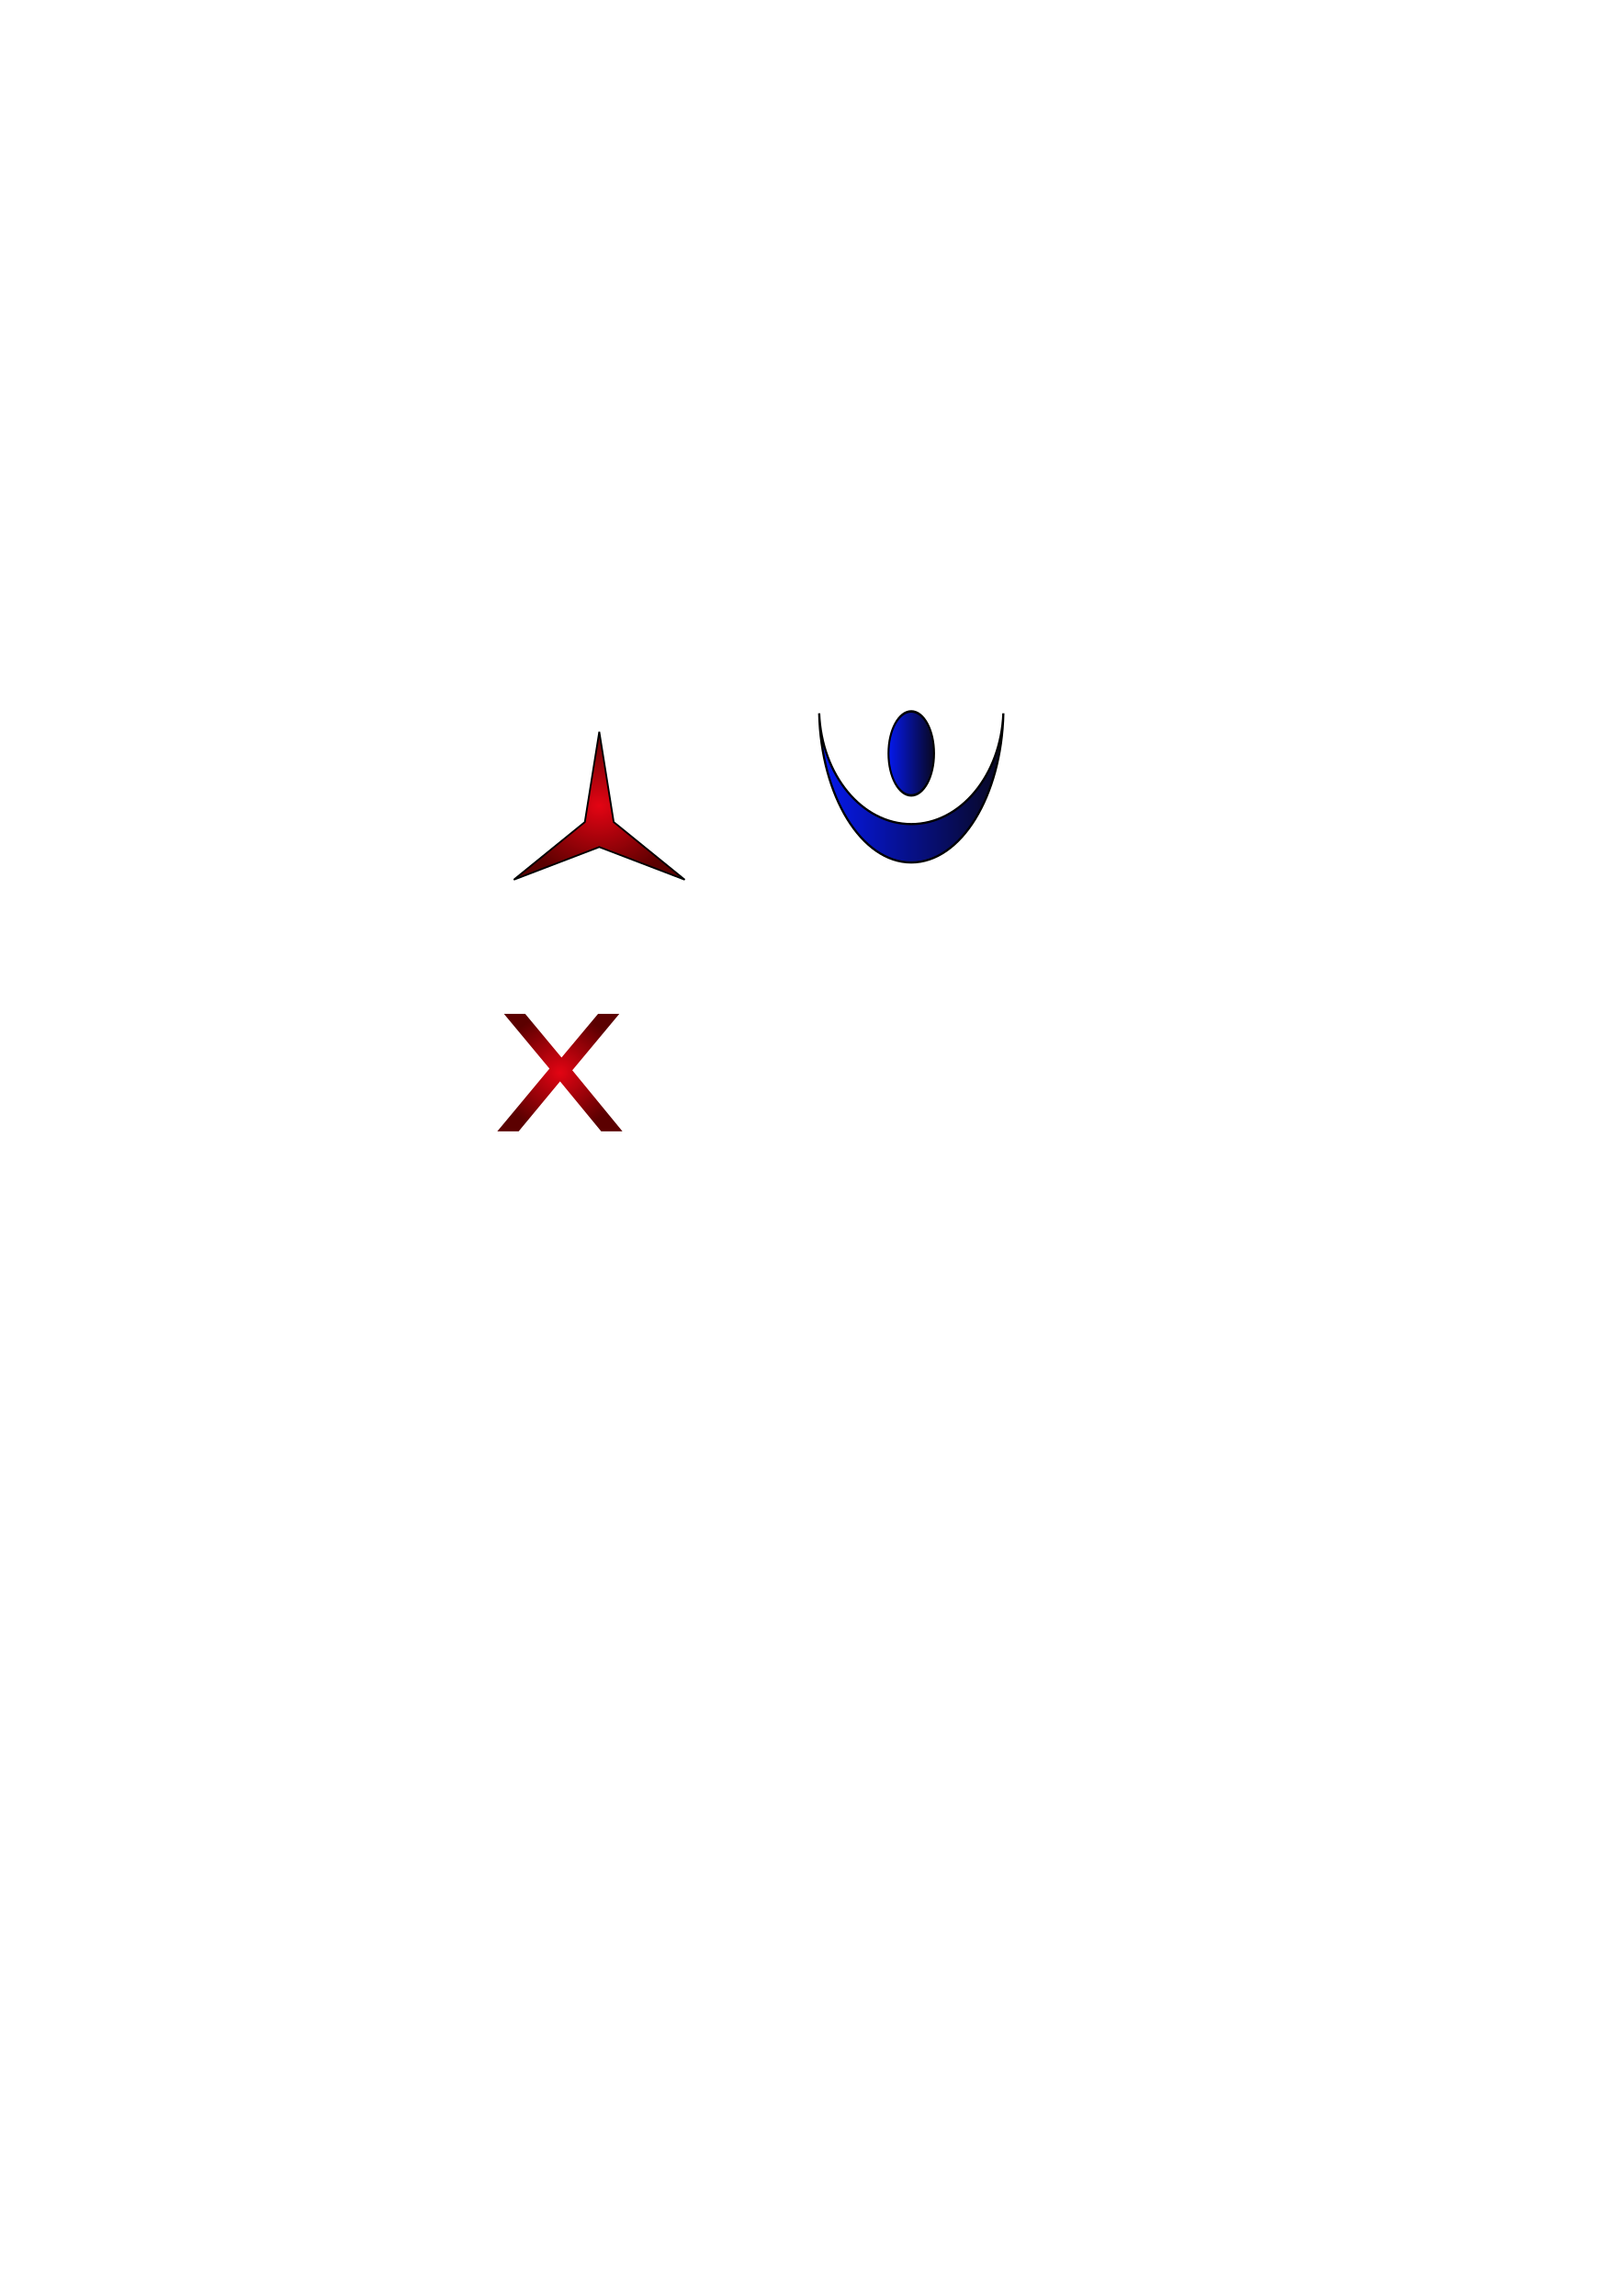
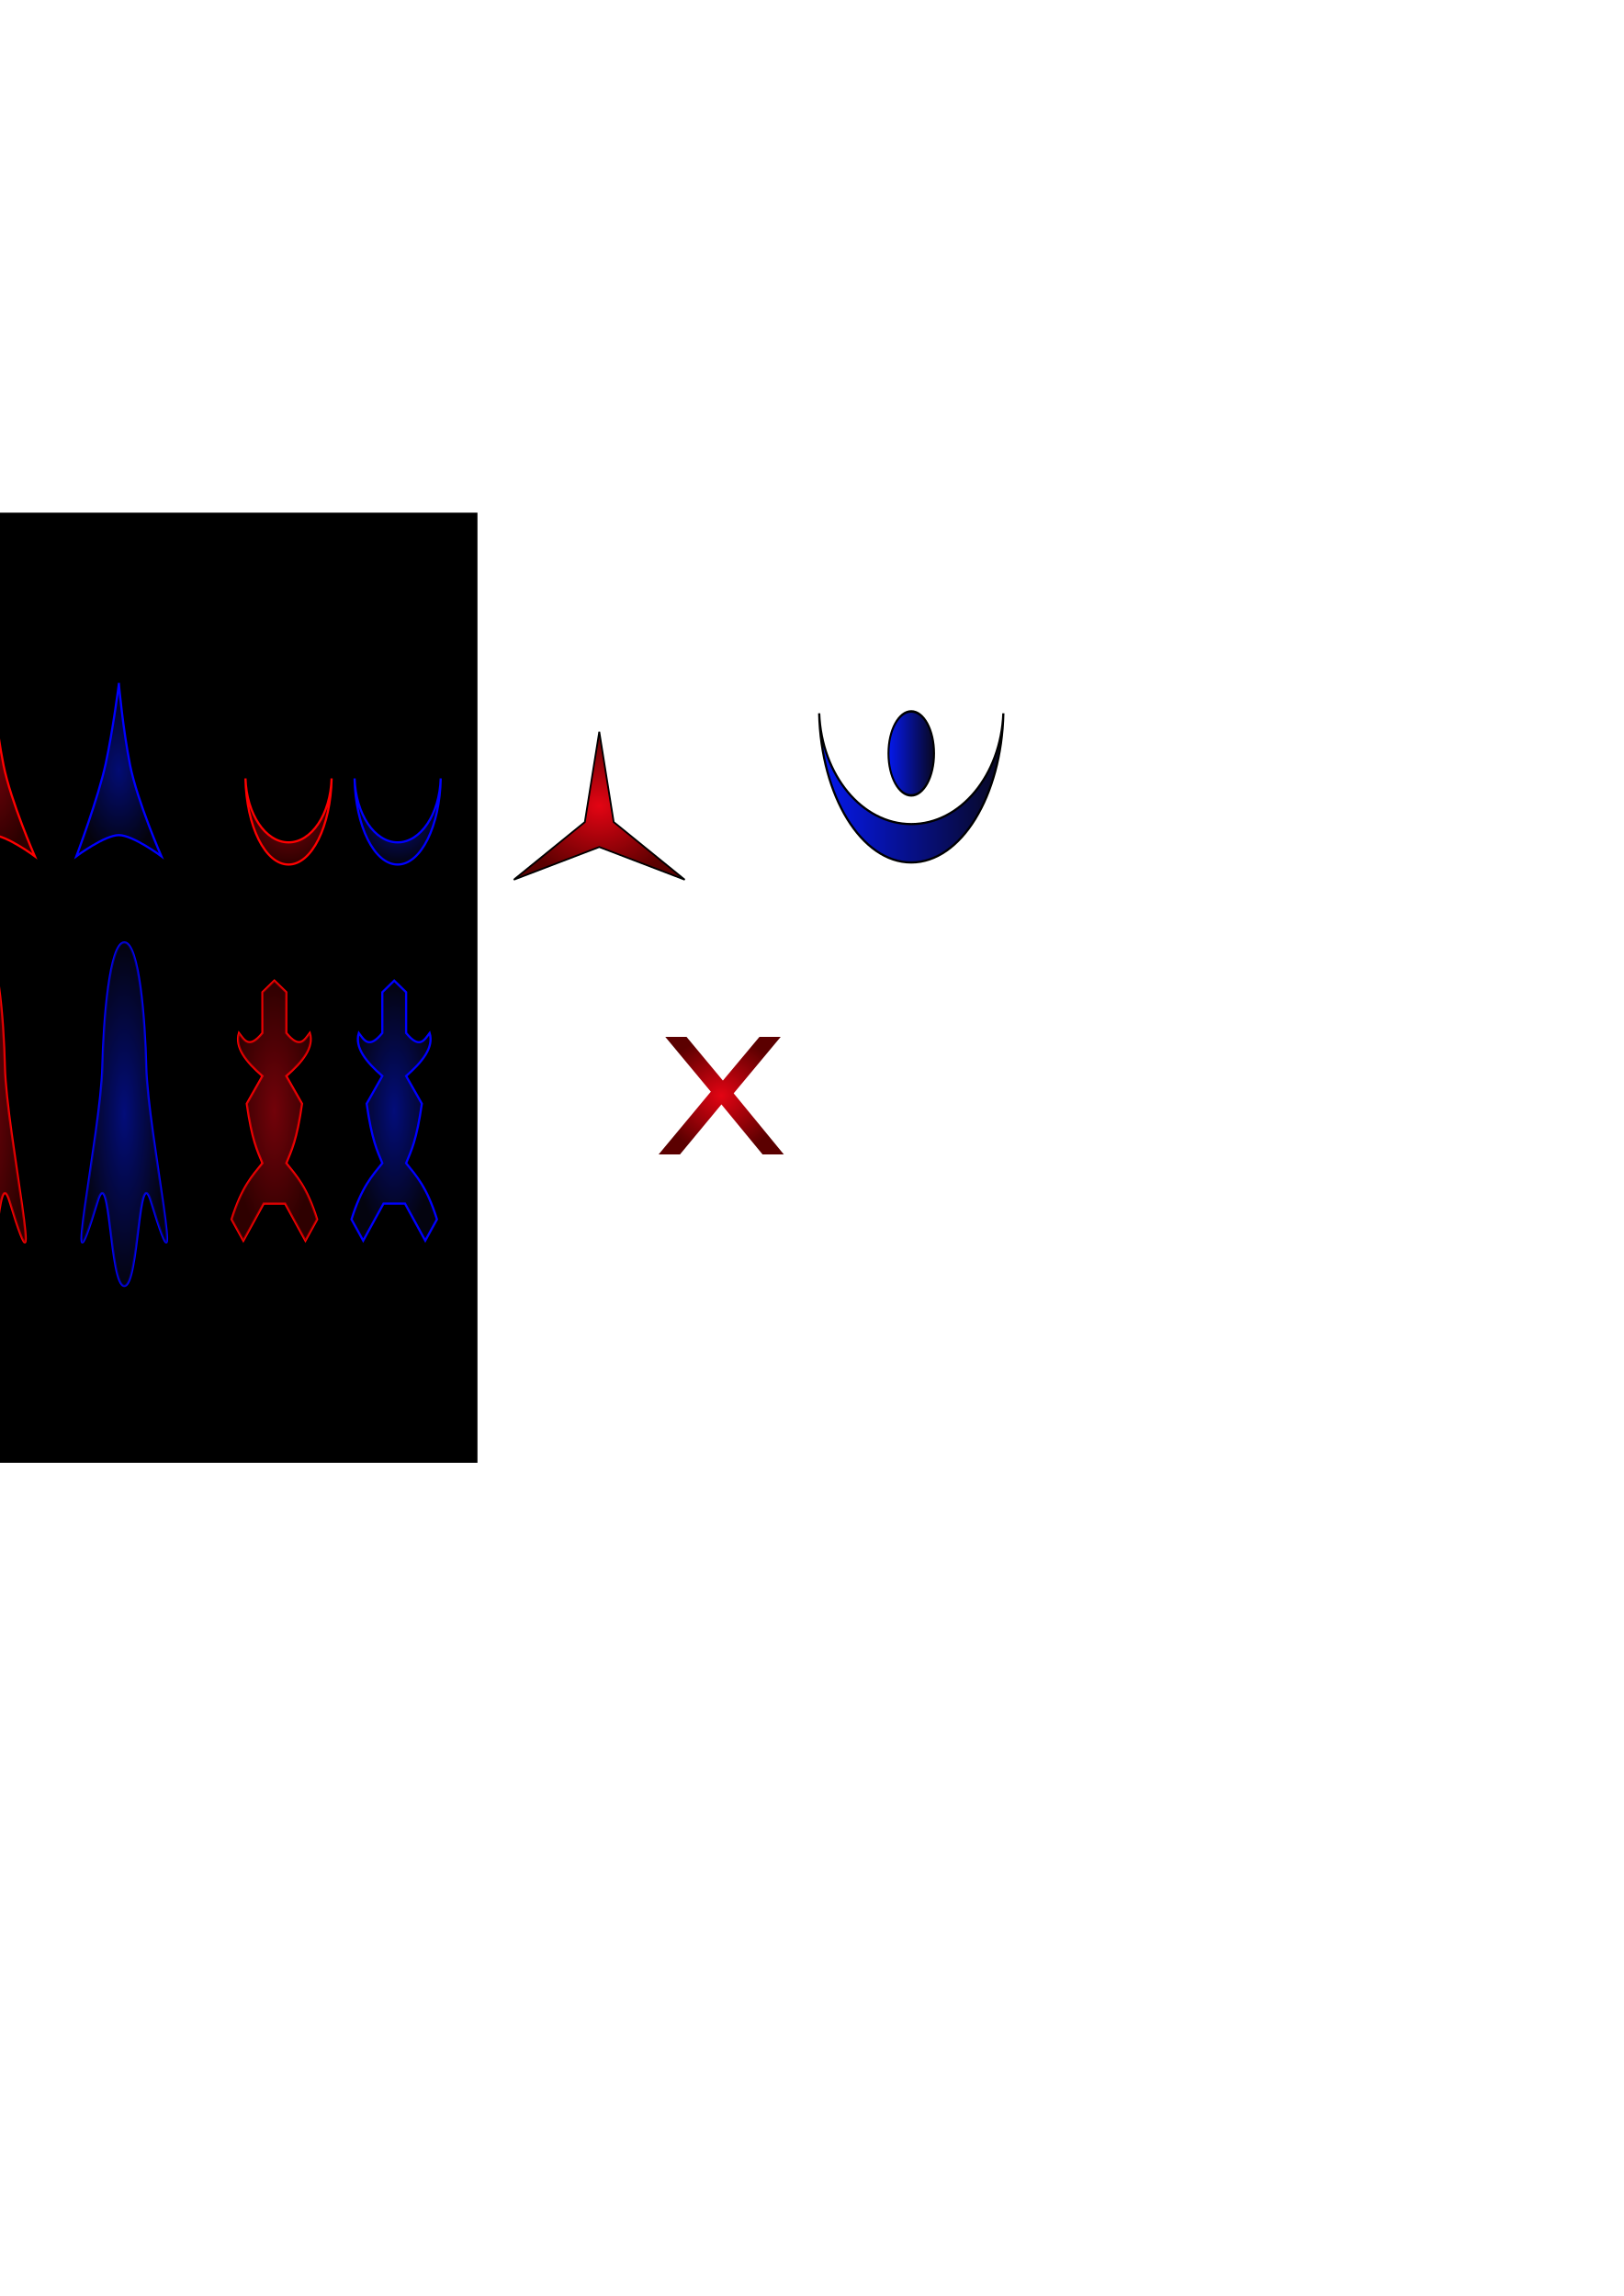
<svg xmlns="http://www.w3.org/2000/svg" xmlns:xlink="http://www.w3.org/1999/xlink" width="744.094" height="1052.362" id="svg2" version="1.1">
  <defs id="defs4">
+     <linearGradient id="linearGradient3862">
+       <stop style="stop-color:#ff0000;stop-opacity:1;" offset="0" id="stop3864" />
+       <stop style="stop-color:#6e0000;stop-opacity:1;" offset="1" id="stop3866" />
+     </linearGradient>
    <linearGradient id="linearGradient3794">
      <stop id="stop3796" offset="0" style="stop-color:#0519f2;stop-opacity:1;" />
      <stop id="stop3798" offset="1" style="stop-color:#08071d;stop-opacity:1;" />
    </linearGradient>
    <linearGradient id="linearGradient3759">
      <stop style="stop-color:#e30413;stop-opacity:1;" offset="0" id="stop3761" />
      <stop style="stop-color:#5b0000;stop-opacity:1;" offset="1" id="stop3763" />
    </linearGradient>
    <radialGradient xlink:href="#linearGradient3759" id="radialGradient3765" cx="188.732" cy="299.084" fx="188.732" fy="299.084" r="127.295" gradientTransform="matrix(1,0,0,0.8673731,0,39.66654)" gradientUnits="userSpaceOnUse" />
    <radialGradient xlink:href="#linearGradient3759" id="radialGradient3799" cx="250.937" cy="491.625" fx="250.937" fy="491.625" r="23.055" gradientTransform="matrix(1,0,0,1.168232,0,-82.70687)" gradientUnits="userSpaceOnUse" />
    <radialGradient xlink:href="#linearGradient3759" id="radialGradient3803" gradientUnits="userSpaceOnUse" gradientTransform="matrix(1,0,0,1.168232,0,-82.70687)" cx="250.937" cy="491.625" fx="250.937" fy="491.625" r="23.055" />
    <linearGradient xlink:href="#linearGradient3794" id="linearGradient3792" x1="374.906" y1="361.125" x2="460.312" y2="361.125" gradientUnits="userSpaceOnUse" />
    <linearGradient xlink:href="#linearGradient3794" id="linearGradient3806" x1="58.195" y1="356.588" x2="105.889" y2="356.588" gradientUnits="userSpaceOnUse" />
+     <radialGradient xlink:href="#linearGradient3759" id="radialGradient3868" cx="115.487" cy="261.433" fx="115.487" fy="261.433" r="19.966" gradientTransform="matrix(1,0,0,2.001682,-119.0141,-170.323)" gradientUnits="userSpaceOnUse" />
+     <radialGradient xlink:href="#linearGradient3794" id="radialGradient3878" gradientUnits="userSpaceOnUse" gradientTransform="matrix(1,0,0,2.001682,-61.01408,-170.323)" cx="115.487" cy="261.433" fx="115.487" fy="261.433" r="19.966" />
+     <radialGradient xlink:href="#linearGradient3794" id="radialGradient3886" cx="113.216" cy="477.925" fx="113.216" fy="477.925" r="19.74" gradientTransform="translate(69.01408,-101.4084)" gradientUnits="userSpaceOnUse" />
+     <radialGradient xlink:href="#linearGradient3759" id="radialGradient3894" gradientUnits="userSpaceOnUse" gradientTransform="translate(19.01409,-101.4084)" cx="113.216" cy="477.925" fx="113.216" fy="477.925" r="19.74" />
+     <radialGradient xlink:href="#linearGradient3759" id="radialGradient3801" cx="-7.828" cy="510.672" fx="-7.828" fy="510.672" r="19.596" gradientTransform="matrix(1,0,0,4.01621,0,-1540.294)" gradientUnits="userSpaceOnUse" />
+     <radialGradient xlink:href="#linearGradient3794" id="radialGradient3811" cx="61.89" cy="514.193" fx="61.89" fy="514.193" r="19.596" gradientTransform="matrix(1,0,0,4.01621,-4.929577,-1554.436)" gradientUnits="userSpaceOnUse" />
+     <radialGradient xlink:href="#linearGradient3759" id="radialGradient3846" cx="155.308" cy="508.348" fx="155.308" fy="508.348" r="19.585" gradientTransform="matrix(1,0,0,3.042366,-29.57747,-1037.529)" gradientUnits="userSpaceOnUse" />
+     <radialGradient xlink:href="#linearGradient3794" id="radialGradient3852" gradientUnits="userSpaceOnUse" gradientTransform="matrix(1,0,0,3.042366,25.35211,-1037.529)" cx="155.308" cy="508.348" fx="155.308" fy="508.348" r="19.585" />
  </defs>
  <g id="layer1">
+     <rect style="fill:#000000;fill-opacity:1;stroke:#000000;stroke-width:1.216;stroke-linecap:round;stroke-linejoin:miter;stroke-miterlimit:4;stroke-opacity:1;stroke-dasharray:none;stroke-dashoffset:0" id="rect3870" width="274.432" height="434.291" x="-56.23" y="235.569" />
+     <path style="opacity:0.479;fill:url(#radialGradient3868);fill-opacity:1;stroke:none;stroke-width:1;stroke-linecap:round;stroke-linejoin:miter;stroke-miterlimit:4;stroke-opacity:1;stroke-dasharray:none;stroke-dashoffset:0" d="m -3.527,313.515 c 0,0 1.859,20.823 5.154,37.27 3.295,16.447 14.313,41.663 14.313,41.663 0,0 -12.978,-9.671 -19.466,-9.671 -6.489,0 -19.466,9.671 -19.466,9.671 0,0 10.047,-26.733 13.44,-42.462 3.393,-15.729 6.026,-36.471 6.026,-36.471 z" id="path3083" />
+     <path style="opacity:0.5;fill:url(#radialGradient3894);fill-opacity:1.0;stroke:none" d="m 112.49,356.777 c 0.403,21.944 9.074,39.48 19.733,39.48 10.659,0 19.345,-17.536 19.747,-39.48 -0.529,16.329 -9.173,29.322 -19.747,29.322 -10.574,0 -19.204,-12.993 -19.733,-29.322 z" id="path3890" />
+     <path id="path3880" d="m 162.49,356.777 c 0.403,21.944 9.074,39.48 19.733,39.48 10.659,0 19.345,-17.536 19.747,-39.48 -0.529,16.329 -9.173,29.322 -19.747,29.322 -10.574,0 -19.204,-12.993 -19.733,-29.322 z" style="opacity:0.5;fill:url(#radialGradient3886);fill-opacity:1;stroke:none" />
+     <path style="fill:none;stroke:#0000ff;stroke-width:1;stroke-linecap:round;stroke-linejoin:miter;stroke-miterlimit:4;stroke-opacity:1;stroke-dasharray:none;stroke-dashoffset:0" d="m 162.49,356.777 c 0.403,21.944 9.074,39.48 19.733,39.48 10.659,0 19.345,-17.536 19.747,-39.48 -0.529,16.329 -9.173,29.322 -19.747,29.322 -10.574,0 -19.204,-12.993 -19.733,-29.322 z" id="path3888" />
+     <path id="path3872" d="m -3.527,313.515 c 0,0 1.859,20.823 5.154,37.27 3.295,16.447 14.313,41.663 14.313,41.663 0,0 -12.978,-9.671 -19.466,-9.671 -6.489,0 -19.466,9.671 -19.466,9.671 0,0 10.047,-26.733 13.44,-42.462 3.393,-15.729 6.026,-36.471 6.026,-36.471 z" style="opacity:1;fill:none;fill-opacity:1;stroke:#ff0000;stroke-width:1;stroke-linecap:round;stroke-linejoin:miter;stroke-miterlimit:4;stroke-opacity:1;stroke-dasharray:none;stroke-dashoffset:0" />
    <path style="fill:url(#radialGradient3765);fill-opacity:1;stroke:#000000;stroke-width:2.561;stroke-linecap:round;stroke-linejoin:miter;stroke-miterlimit:4;stroke-opacity:1;stroke-dasharray:none;stroke-dashoffset:0" id="path2989" d="m 314.747,408.215 -126.014,-48.187 -126.014,48.187 104.738,-85.038 21.276,-133.225 21.276,133.225 z" transform="matrix(0.3107555,0,0,0.3107555,215.9767,276.3517)" />
-     <g style="font-size:73.893px;font-style:normal;font-weight:normal;line-height:125%;letter-spacing:0px;word-spacing:0px;fill:url(#radialGradient3799);fill-opacity:1;stroke:none;font-family:Sans" id="text3786" transform="matrix(1.24436,0,0,1,-55.68511,0)">
+     <g style="font-size:73.893px;font-style:normal;font-weight:normal;line-height:125%;letter-spacing:0px;word-spacing:0px;fill:url(#radialGradient3799);fill-opacity:1;stroke:none;font-family:Sans" id="text3786" transform="matrix(1.24436,0,0,1,18.25856,10.56338)">
      <path d="m 230.335,464.691 7.829,0 13.386,20.025 13.458,-20.025 7.829,0 -17.319,25.87 18.473,27.998 -7.829,0 -15.154,-22.911 -15.262,22.911 -7.866,0 19.231,-28.756 -16.777,-25.112" style="fill:url(#radialGradient3803);fill-opacity:1" id="path3791" />
    </g>
    <path style="fill:url(#linearGradient3792);stroke:#000000;stroke-width:1;stroke-linecap:round;stroke-linejoin:miter;stroke-miterlimit:4;stroke-opacity:1;stroke-dasharray:none;stroke-dashoffset:0;fill-opacity:1.0" d="M 375.406 326.938 C 376.267 364.942 394.806 395.312 417.594 395.312 C 440.381 395.312 458.952 364.942 459.812 326.938 C 458.681 355.216 440.2 377.719 417.594 377.719 C 394.987 377.719 376.538 355.216 375.406 326.938 z " id="path2991" />
    <path style="fill:url(#linearGradient3806);stroke:#000000;stroke-width:1.92;stroke-linecap:round;stroke-linejoin:miter;stroke-miterlimit:4;stroke-opacity:1;stroke-dasharray:none;stroke-dashoffset:0;fill-opacity:1.0" id="path3763" d="m 104.93,356.588 a 22.887,32.394 0 1 1 -45.775,0 22.887,32.394 0 1 1 45.775,0 z" transform="matrix(0.4566192,0,0,0.5943505,380.1436,133.3819)" />
+     <path id="path3876" d="m 54.473,313.515 c 0,0 1.859,20.823 5.154,37.27 3.295,16.447 14.313,41.663 14.313,41.663 0,0 -12.978,-9.671 -19.466,-9.671 -6.489,0 -19.466,9.671 -19.466,9.671 0,0 10.047,-26.733 13.44,-42.462 3.393,-15.729 6.026,-36.471 6.026,-36.471 z" style="opacity:0.479;fill:url(#radialGradient3878);fill-opacity:1.0;stroke:none" />
+     <path style="fill:none;stroke:#0000ff;stroke-width:1;stroke-linecap:round;stroke-linejoin:miter;stroke-miterlimit:4;stroke-opacity:1;stroke-dasharray:none;stroke-dashoffset:0" d="m 54.473,313.515 c 0,0 1.859,20.823 5.154,37.27 3.295,16.447 14.313,41.663 14.313,41.663 0,0 -12.978,-9.671 -19.466,-9.671 -6.489,0 -19.466,9.671 -19.466,9.671 0,0 10.047,-26.733 13.44,-42.462 3.393,-15.729 6.026,-36.471 6.026,-36.471 z" id="path3874" />
+     <path id="path3892" d="m 112.49,356.777 c 0.403,21.944 9.074,39.48 19.733,39.48 10.659,0 19.345,-17.536 19.747,-39.48 -0.529,16.329 -9.173,29.322 -19.747,29.322 -10.574,0 -19.204,-12.993 -19.733,-29.322 z" style="fill:none;stroke:#ff0000;stroke-width:1;stroke-linecap:round;stroke-linejoin:miter;stroke-miterlimit:4;stroke-opacity:1;stroke-dasharray:none;stroke-dashoffset:0" />
+     <path style="fill:none;stroke:#ff0000;stroke-width:1;stroke-linecap:round;stroke-linejoin:miter;stroke-miterlimit:4;stroke-opacity:1;stroke-dasharray:none;stroke-dashoffset:0" d="M -7.812 431.969 C -14.589 431.969 -17.378 467.612 -17.875 488.938 C -18.576 519.027 -37.48 607.782 -20.094 550.75 C -14.229 531.512 -14.589 589.375 -7.812 589.375 C -1.036 589.375 -1.427 531.512 4.438 550.75 C 21.824 607.782 2.92 519.027 2.219 488.938 C 1.722 467.612 -1.036 431.969 -7.812 431.969 z " id="rect3896" />
+     <path id="path3909" d="m 56.976,431.969 c -6.776,0 -9.565,35.643 -10.062,56.969 -0.701,30.089 -19.605,118.845 -2.219,61.812 5.865,-19.238 5.505,38.625 12.281,38.625 6.776,0 6.385,-57.863 12.25,-38.625 17.386,57.032 -1.517,-31.723 -2.219,-61.812 -0.497,-21.326 -3.255,-56.969 -10.031,-56.969 z" style="fill:none;stroke:#0000ff;stroke-width:1;stroke-linecap:round;stroke-linejoin:miter;stroke-miterlimit:4;stroke-opacity:1;stroke-dasharray:none;stroke-dashoffset:0" />
+     <path id="path3792" d="M -7.812 431.969 C -14.589 431.969 -17.378 467.612 -17.875 488.938 C -18.576 519.027 -37.48 607.782 -20.094 550.75 C -14.229 531.512 -14.589 589.375 -7.812 589.375 C -1.036 589.375 -1.427 531.512 4.438 550.75 C 21.824 607.782 2.92 519.027 2.219 488.938 C 1.722 467.612 -1.036 431.969 -7.812 431.969 z " style="fill:url(#radialGradient3801);stroke:none;stroke-width:1;stroke-linecap:round;stroke-linejoin:miter;stroke-miterlimit:4;stroke-opacity:1;stroke-dasharray:none;stroke-dashoffset:0;fill-opacity:1;opacity:0.5" />
+     <path style="opacity:0.5;fill:url(#radialGradient3811);fill-opacity:1;stroke:none" d="m 56.976,431.969 c -6.776,0 -9.565,35.643 -10.062,56.969 -0.701,30.089 -19.605,118.845 -2.219,61.812 5.865,-19.238 5.505,38.625 12.281,38.625 6.776,0 6.385,-57.863 12.25,-38.625 17.386,57.032 -1.517,-31.723 -2.219,-61.812 -0.497,-21.326 -3.255,-56.969 -10.031,-56.969 z" id="path3803" />
+     <path style="fill:none;stroke:#ff0000;stroke-width:1;stroke-linecap:butt;stroke-linejoin:miter;stroke-miterlimit:4;stroke-opacity:1;stroke-dasharray:none" d="m 125.731,449.467 -5.454,5.313 0,18.69 c -6.185,7.615 -8.3,3.269 -10.781,0 -1.982,6.574 3.238,13.148 10.781,19.721 l -7.177,12.689 c 2.396,16.721 4.781,21.406 7.177,27.253 -4.707,5.902 -9.424,10.793 -14.131,25.753 l 5.359,9.751 9.314,-16.971 4.912,0 4.944,0 9.282,16.971 5.359,-9.751 c -4.707,-14.96 -9.424,-19.851 -14.131,-25.753 2.396,-5.848 4.813,-10.532 7.209,-27.253 l -7.209,-12.689 c 7.543,-6.574 12.763,-13.148 10.781,-19.721 -2.482,3.269 -4.597,7.615 -10.781,0 l 0,-18.69 -5.454,-5.313 z" id="path3813" />
+     <path id="path3828" d="m 125.731,449.467 -5.454,5.313 0,18.69 c -6.185,7.615 -8.3,3.269 -10.781,0 -1.982,6.574 3.238,13.148 10.781,19.721 l -7.177,12.689 c 2.396,16.721 4.781,21.406 7.177,27.253 -4.707,5.902 -9.424,10.793 -14.131,25.753 l 5.359,9.751 9.314,-16.971 4.912,0 4.944,0 9.282,16.971 5.359,-9.751 c -4.707,-14.96 -9.424,-19.851 -14.131,-25.753 2.396,-5.848 4.813,-10.532 7.209,-27.253 l -7.209,-12.689 c 7.543,-6.574 12.763,-13.148 10.781,-19.721 -2.482,3.269 -4.597,7.615 -10.781,0 l 0,-18.69 -5.454,-5.313 z" style="opacity:0.5;fill:url(#radialGradient3846);fill-opacity:1;stroke:none" />
+     <path style="opacity:0.5;fill:url(#radialGradient3852);fill-opacity:1.0;stroke:none" d="m 180.66,449.467 -5.454,5.313 0,18.69 c -6.185,7.615 -8.3,3.269 -10.781,0 -1.982,6.574 3.238,13.148 10.781,19.721 l -7.177,12.689 c 2.396,16.721 4.781,21.406 7.177,27.253 -4.707,5.902 -9.424,10.793 -14.131,25.753 l 5.359,9.751 9.314,-16.971 4.912,0 4.944,0 9.282,16.971 5.359,-9.751 c -4.707,-14.96 -9.424,-19.851 -14.131,-25.753 2.396,-5.848 4.813,-10.532 7.209,-27.253 l -7.209,-12.689 c 7.543,-6.574 12.763,-13.148 10.781,-19.721 -2.482,3.269 -4.597,7.615 -10.781,0 l 0,-18.69 -5.454,-5.313 z" id="path3850" />
+     <path id="path3848" d="m 180.66,449.467 -5.454,5.313 0,18.69 c -6.185,7.615 -8.3,3.269 -10.781,0 -1.982,6.574 3.238,13.148 10.781,19.721 l -7.177,12.689 c 2.396,16.721 4.781,21.406 7.177,27.253 -4.707,5.902 -9.424,10.793 -14.131,25.753 l 5.359,9.751 9.314,-16.971 4.912,0 4.944,0 9.282,16.971 5.359,-9.751 c -4.707,-14.96 -9.424,-19.851 -14.131,-25.753 2.396,-5.848 4.813,-10.532 7.209,-27.253 l -7.209,-12.689 c 7.543,-6.574 12.763,-13.148 10.781,-19.721 -2.482,3.269 -4.597,7.615 -10.781,0 l 0,-18.69 -5.454,-5.313 z" style="fill:none;stroke:#0000ff;stroke-width:1;stroke-linecap:butt;stroke-linejoin:miter;stroke-miterlimit:4;stroke-opacity:1;stroke-dasharray:none" />
  </g>
</svg>
